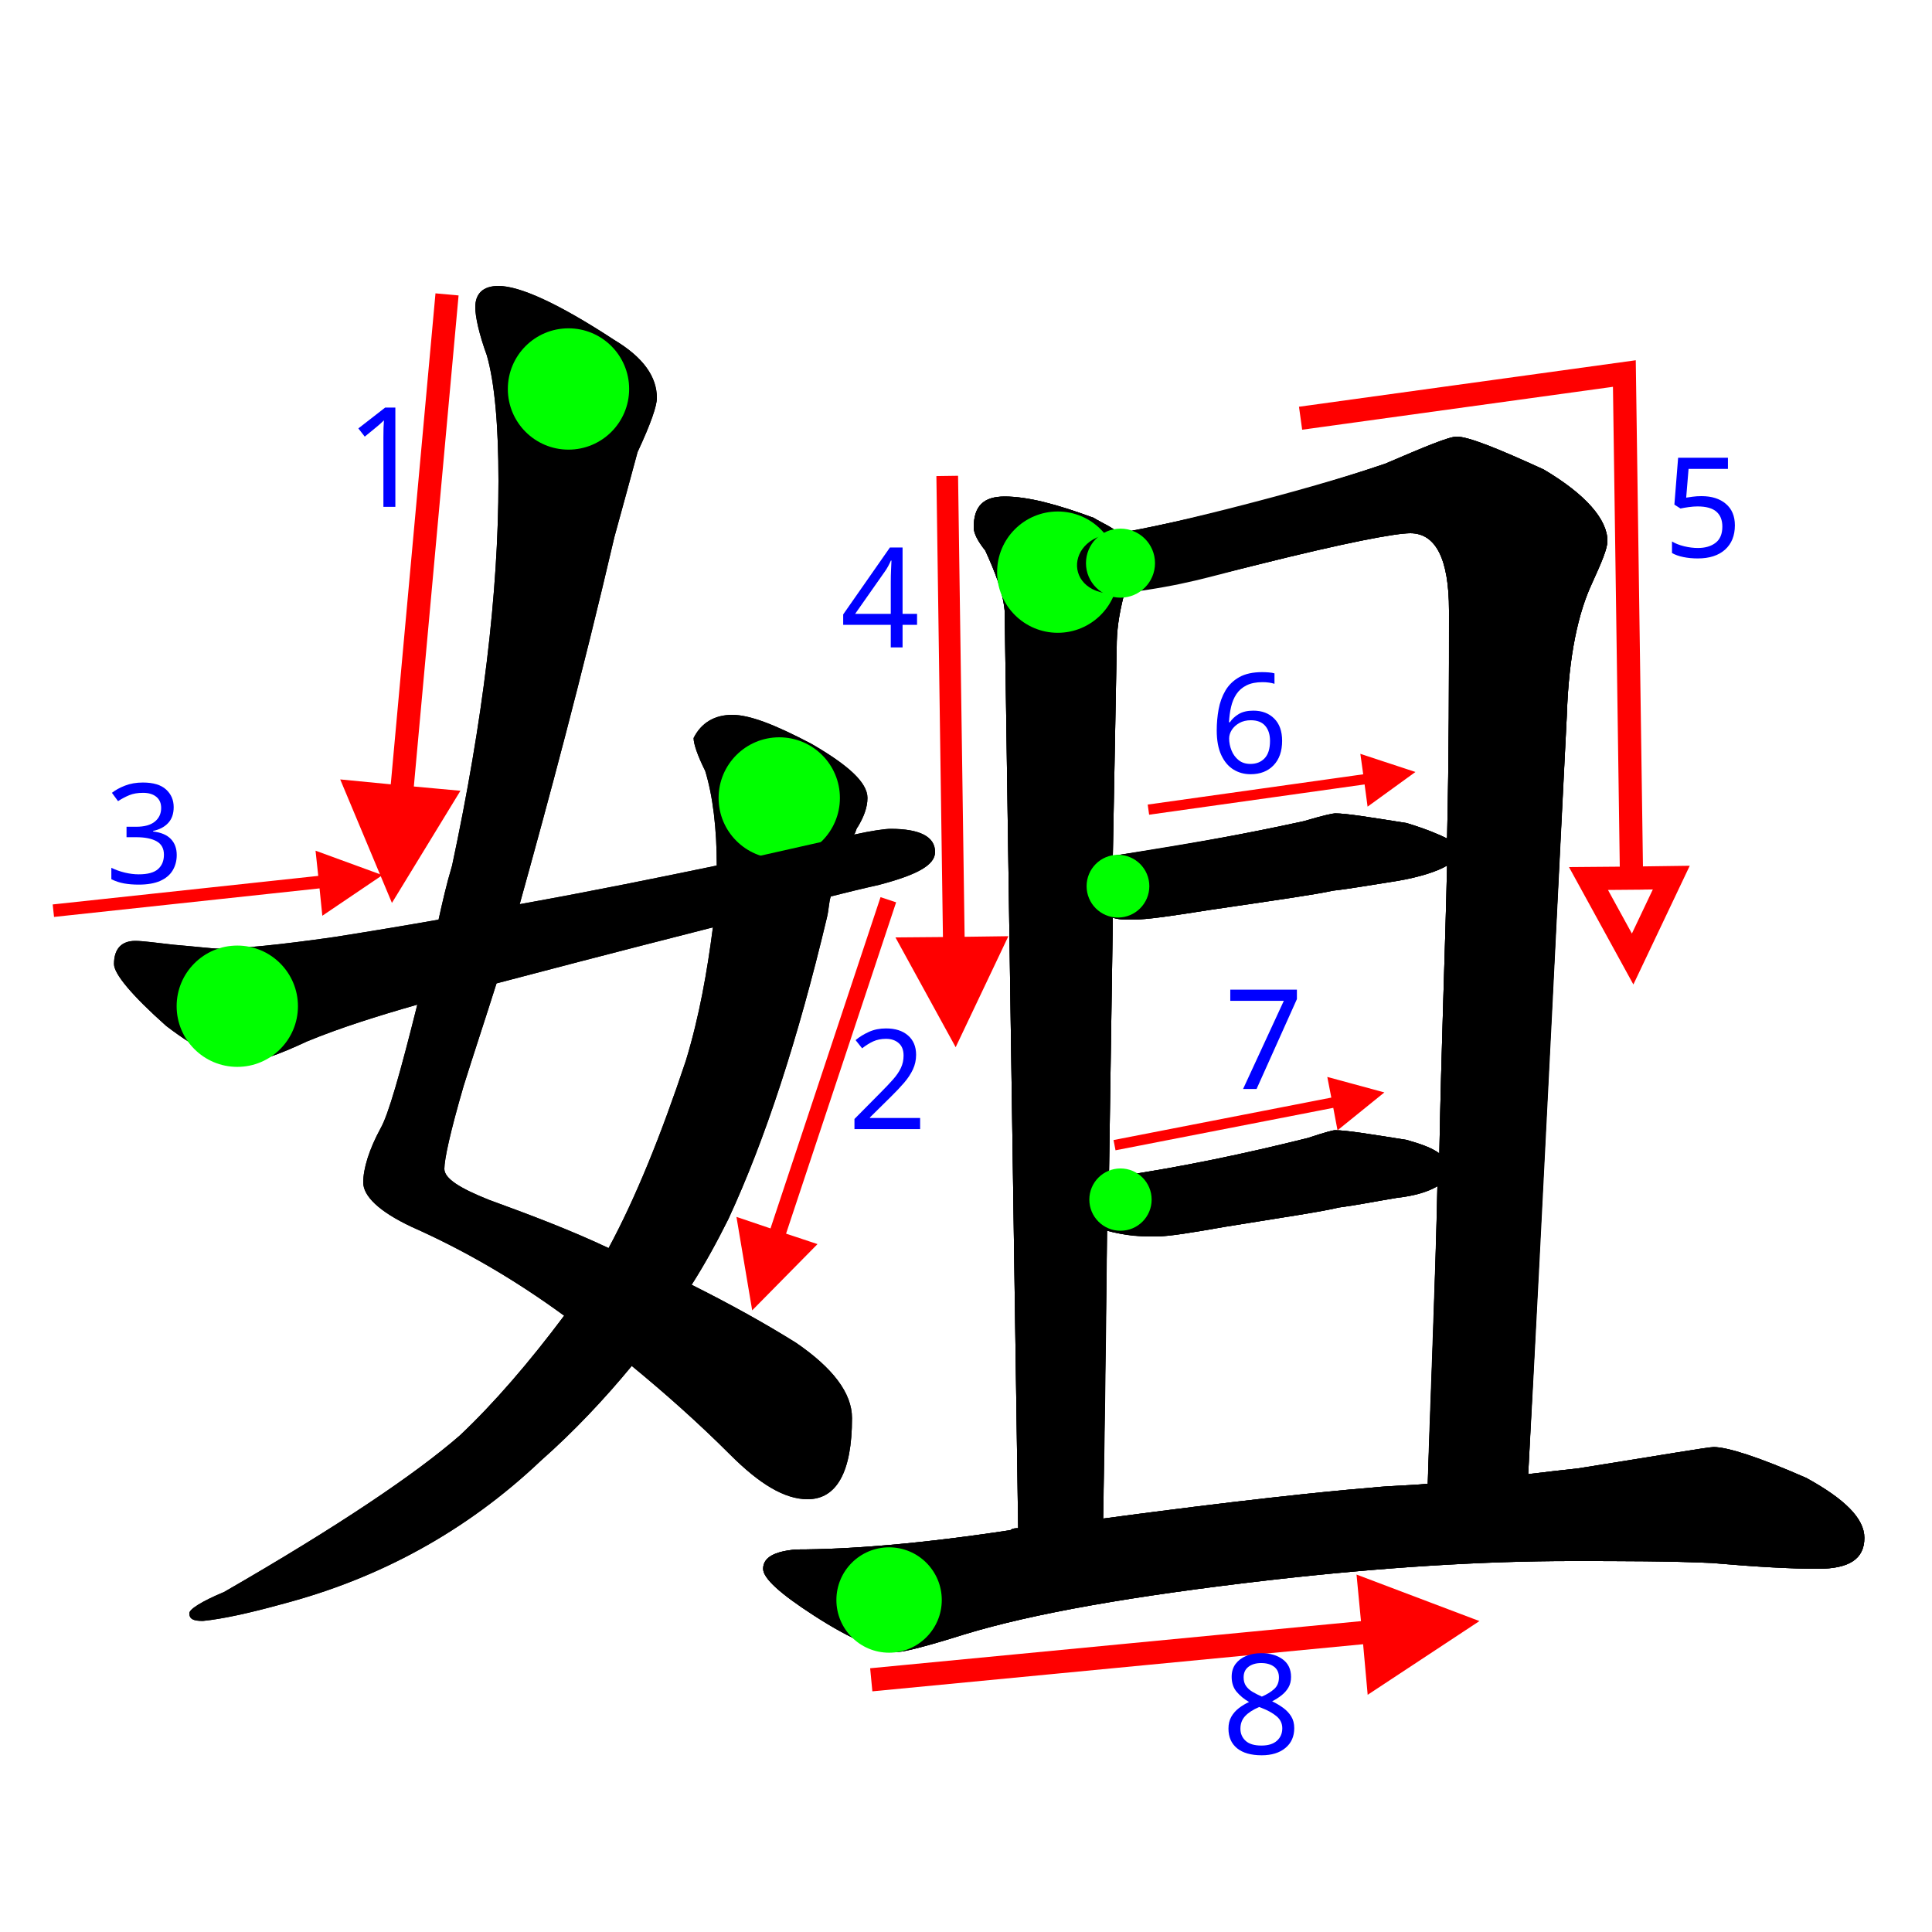
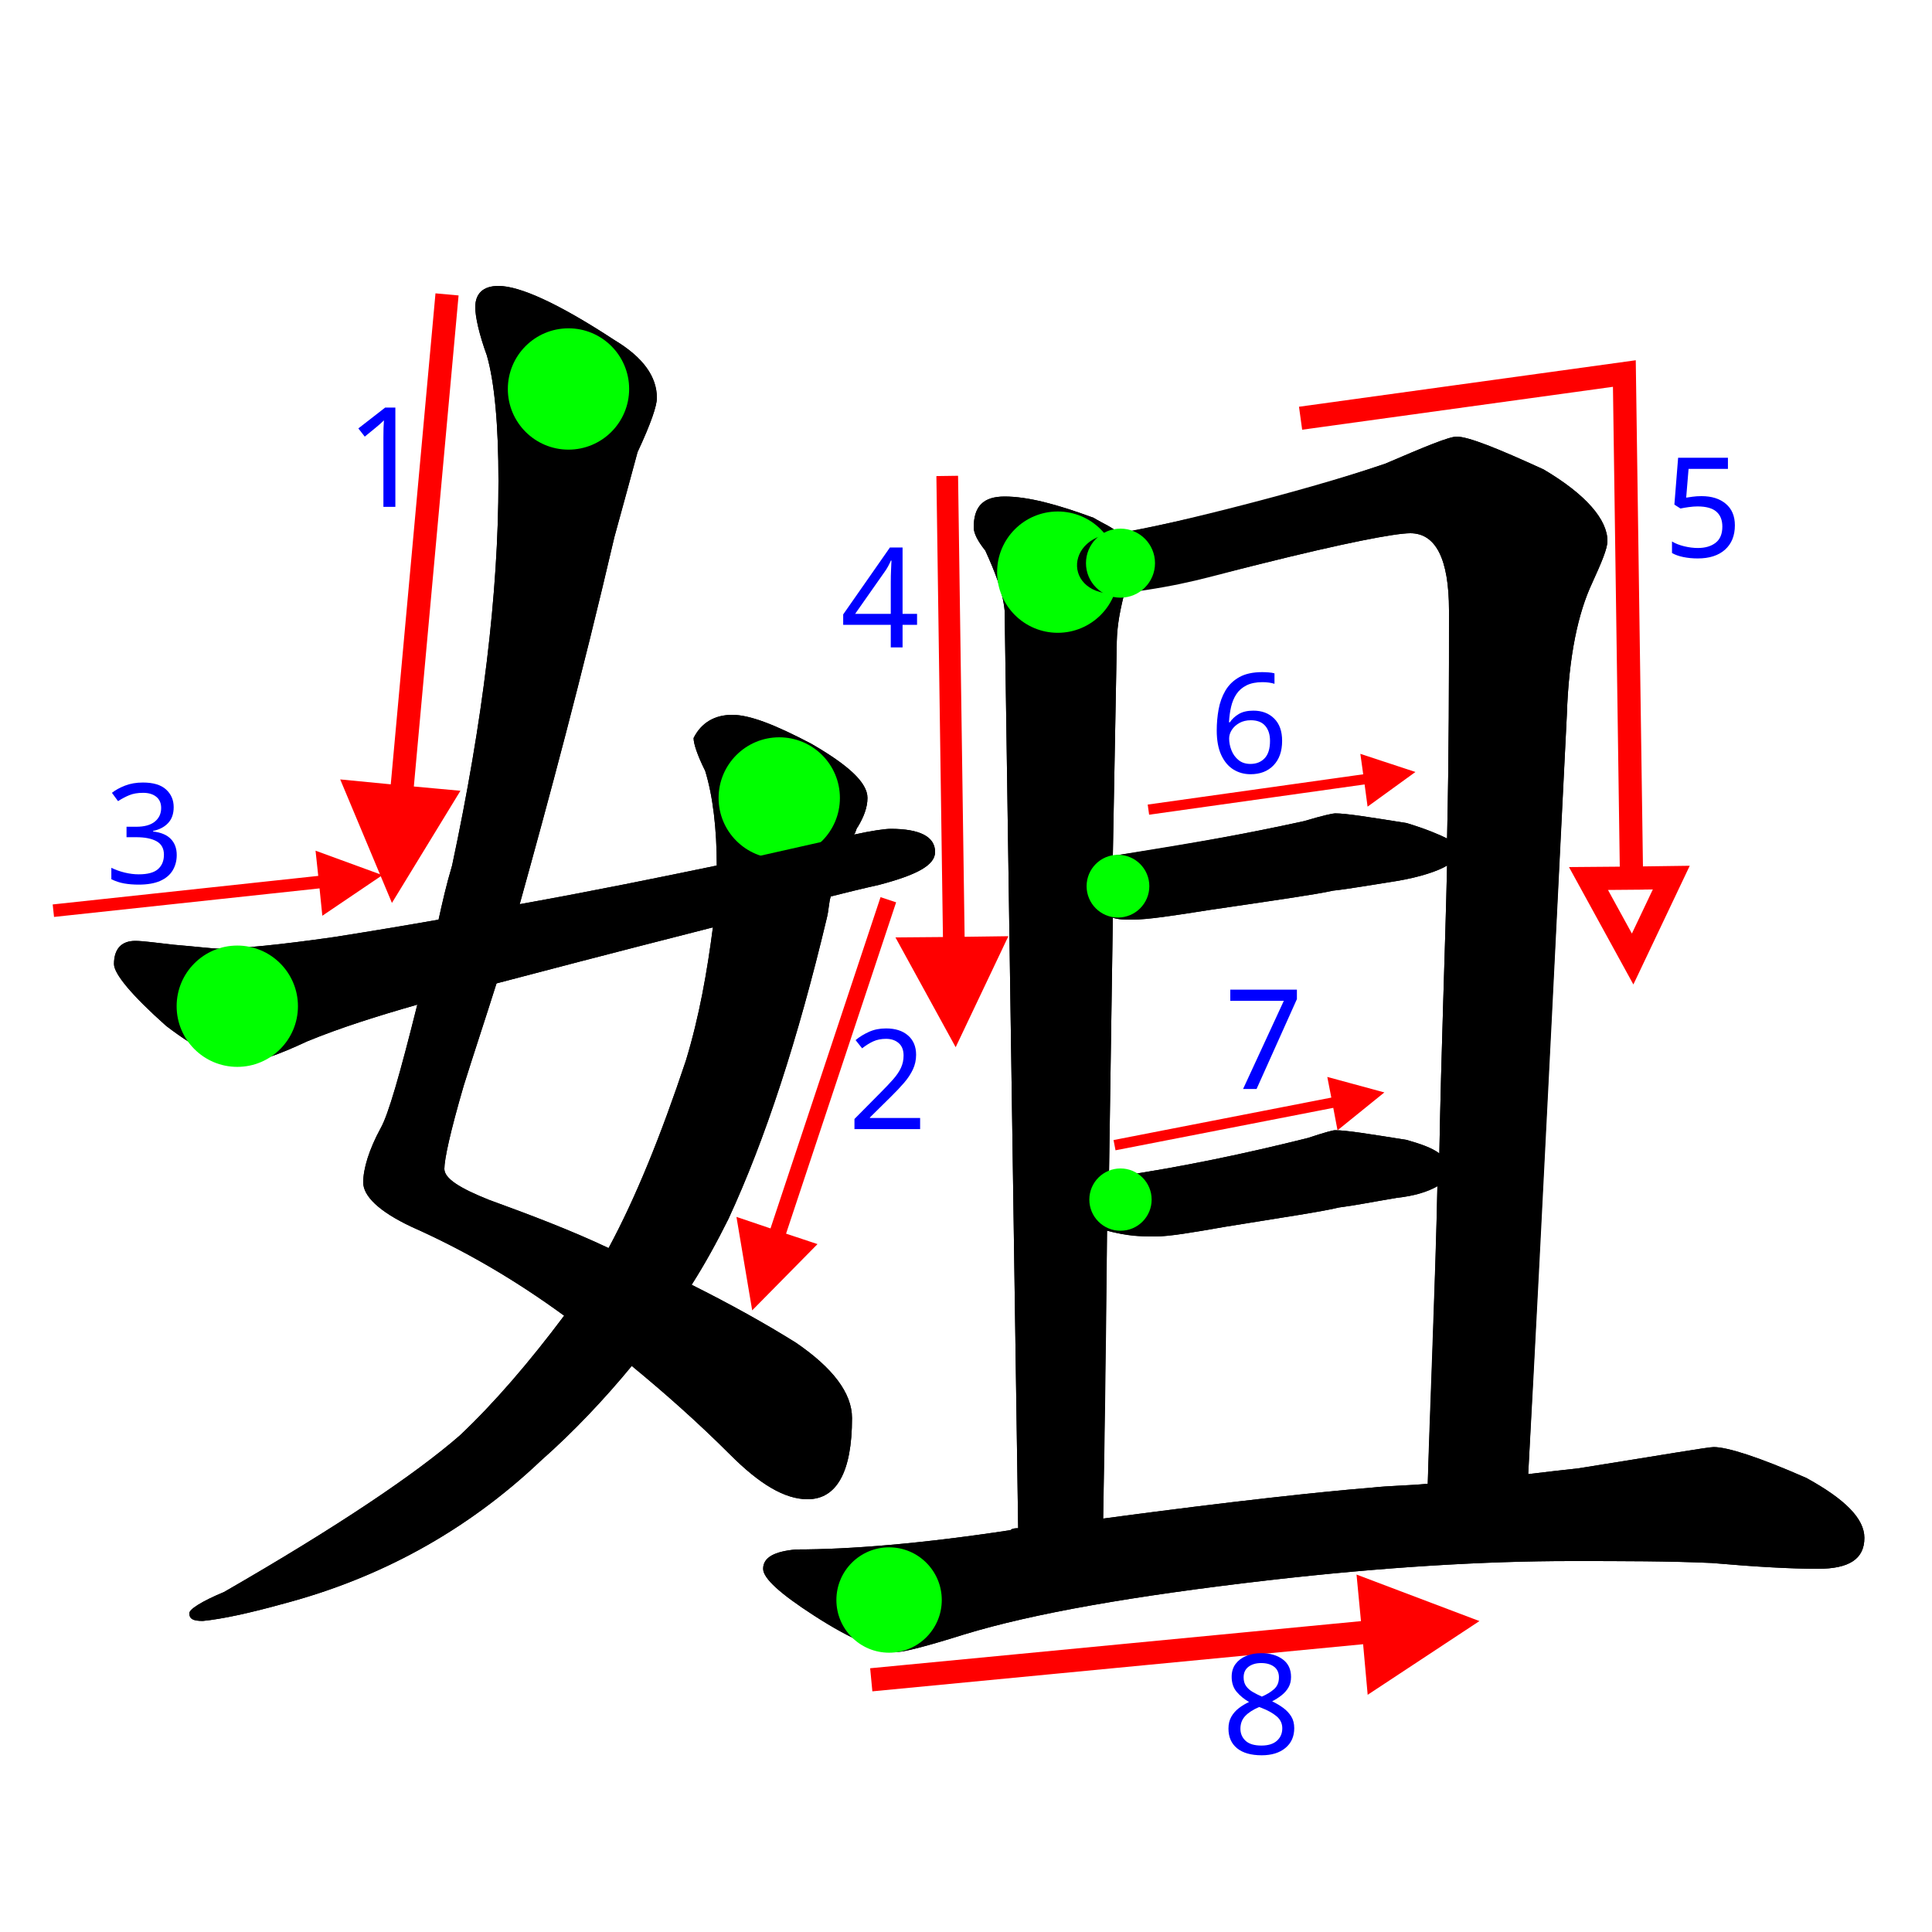
- <svg xmlns="http://www.w3.org/2000/svg" version="1.1" x="0px" y="0px" width="1000px" height="1000px" viewBox="0 0 1000 1000" enable-background="new 0 0 1000 1000" xml:space="preserve">
-   <g id="Layer_1">
+ <svg xmlns="http://www.w3.org/2000/svg" version="1.1" id="Layer_1" x="0px" y="0px" width="1000px" height="1000px" viewBox="0 0 1000 1000" enable-background="new 0 0 1000 1000" xml:space="preserve">
+   <g id="Layer_1_1_">
    <path id="glyph" d="M258,148c11,0,31,9,60,28c15,9,22,19,22,30c0,4-3,13-10,28c-3,11-7,26-12,44c-17,73-34,136-49,190   c39-7,73-14,102-20c0-19-2-36-6-49c-4-8-6-14-6-17c4-8,11-12,20-12s22,5,41,15c19,11,29,20,29,28c0,5-2,10-5,15c-1,1-1,3-2,4   c9-2,16-3,19-3c15,0,23,4,23,12c0,7-10,12-29,17c-9,2-17,4-25,6c-1,3-1,7-2,11c-15,63-32,115-51,156c-6,12-12,23-19,34   c20,10,38,20,54,30c19,13,29,26,29,39c0,28-8,42-23,42c-12,0-25-8-40-23c-17-17-34-32-51-46c-14,17-30,34-47,49   c-39,37-84,61-133,74c-18,5-32,8-42,9c-5,0-7-1-7-4c0-2,6-6,18-11c59-34,99-61,122-81c18-17,36-38,54-62c-26-19-52-34-79-46   c-17-8-25-16-25-23s3-17,9-28c4-7,10-28,19-64c-21,6-40,12-57,19c-15,7-26,11-34,11c-9,0-22-6-39-19c-18-16-27-27-27-32   c0-8,4-12,11-12c4,0,11,1,20,2c12,1,20,2,23,2c12,0,32-2,60-6c19-3,37-6,54-9c2-9,4-18,7-28c16-75,24-141,24-199c0-29-2-51-6-65   c-4-11-6-20-6-25C246,152,250,148,258,148 M369,480c-55,14-93,24-112,29c-6,19-12,37-17,53c-7,24-10,38-10,43s8,10,23,16   c22,8,43,16,62,25c14-26,27-58,40-97C362,526,366,503,369,480 M520,257c12,0,27,4,46,11c5,3,10,5,13,8c48-9,94-21,138-36   c21-9,33-14,37-14c6,0,21,6,45,17c22,13,33,26,33,37c0,4-3,11-8,22c-7,15-12,37-13,68l-20,393c8-1,17-2,26-3c44-7,67-11,70-11   c7,0,23,5,48,16c20,11,30,21,30,31c0,11-8,16-24,16c-14,0-32-1-55-3c-22-1-46-1-73-1c-44,0-96,3-157,10c-69,8-121,17-157,28   c-19,6-31,9-34,9c-9,0-24-6-44-19c-17-11-26-19-26-24c0-6,6-9,17-10c28,0,65-3,111-10c1-1,3-1,4-1l-7-475c-1-10-5-20-10-31   c-4-5-6-9-6-12C504,262,509,257,520,257 M571,786c67-9,114-14,139-16c9-1,18-1,29-2c2-55,4-106,5-154c-5,3-12,5-21,6   c-12,2-22,4-30,5c-8,2-28,5-59,10c-17,3-29,5-36,5c-10,0-18-1-25-3 M574,609c1,0,3,0,4,0c34-5,67-12,99-20c9-3,13-4,14-4   c6,0,18,2,37,5c7,2,13,4,17,7c1-55,3-104,4-149c-5,3-14,6-26,8c-13,2-24,4-33,5c-9,2-30,5-64,10c-19,3-32,5-40,5c-4,0-7,0-10-1    M576,443c34-5,67-11,99-18c10-3,15-4,16-4c6,0,18,2,37,5c10,3,17,6,21,8c1-44,1-83,1-118c0-27-7-40-20-40c-8,0-34,5-78,16   c-28,7-51,12-70,15c-3,11-4,20-4,28L576,443z" />
  </g>
  <g id="Layer_2">
    <path id="Stroke" d="M258,148c11,0,31,9,60,28c15,9,22,19,22,30c0,4-3,13-10,28c-3,11-7,26-12,44c-17,73-34,136-49,190l-12,41   c-6,19-12,37-17,53c-7,24-10,38-10,43s8,10,23,16c22,8,43,16,62,25l43,19c20,10,38,20,54,30c19,13,29,26,29,39c0,28-8,42-23,42   c-12,0-25-8-40-23c-17-17-34-32-51-46l-35-26c-26-19-52-34-79-46c-17-8-25-16-25-23s3-17,9-28c4-7,10-28,19-64l11-44c2-9,4-18,7-28   c16-75,24-141,24-199c0-29-2-51-6-65c-4-11-6-20-6-25C246,152,250,148,258,148" />
    <circle id="Start_Mark" fill="#00FF00" cx="294.249" cy="201.334" r="31.395" />
    <polyline id="Arrow" fill="#FF0000" stroke="#FF0000" stroke-width="12" points="231.383,152.38 207.683,412.519 185.505,410.368    203.863,454.205 228.179,414.397 207.683,412.519  " />
-     <text transform="matrix(1 0 0 1 179.074 262.356)" fill="#0000FF" font-family="'MyriadPro-Regular'" font-size="72">1</text>
+     <text transform="matrix(1 0 0 1 179.0745 262.3564)" fill="#0000FF" font-family="'MyriadPro-Regular'" font-size="72">1</text>
  </g>
  <g id="Layer_3">
-     <path id="Stroke" d="M430,464c-1,3-1,7-2,11c-15,63-32,115-51,156c-6,12-12,23-19,34l-31,42c-14,17-30,34-47,49   c-39,37-84,61-133,74c-18,5-32,8-42,9c-5,0-7-1-7-4c0-2,6-6,18-11c59-34,99-61,122-81c18-17,36-38,54-62l23-35c14-26,27-58,40-97   c7-23,11-46,14-69l2-32c0-19-2-36-6-49c-4-8-6-14-6-17c4-8,11-12,20-12s22,5,41,15c19,11,29,20,29,28c0,5-2,10-5,15c-1,1-1,3-2,4   L430,464z M520,257c12,0,27,4,46,11c5,3,10,5,13,8c48-9,94-21,138-36c21-9,33-14,37-14c6,0,21,6,45,17c22,13,33,26,33,37   c0,4-3,11-8,22c-7,15-12,37-13,68l-20,393c8-1,17-2,26-3c44-7,67-11,70-11c7,0,23,5,48,16c20,11,30,21,30,31c0,11-8,16-24,16   c-14,0-32-1-55-3c-22-1-46-1-73-1c-44,0-96,3-157,10c-69,8-121,17-157,28c-19,6-31,9-34,9c-9,0-24-6-44-19c-17-11-26-19-26-24   c0-6,6-9,17-10c28,0,65-3,111-10c1-1,3-1,4-1l-7-475c-1-10-5-20-10-31c-4-5-6-9-6-12C504,262,509,257,520,257 M571,786   c67-9,114-14,139-16c9-1,18-1,29-2c2-55,4-106,5-154c-5,3-12,5-21,6c-12,2-22,4-30,5c-8,2-28,5-59,10c-17,3-29,5-36,5   c-10,0-18-1-25-3 M574,609c1,0,3,0,4,0c34-5,67-12,99-20c9-3,13-4,14-4c6,0,18,2,37,5c7,2,13,4,17,7c1-55,3-104,4-149   c-5,3-14,6-26,8c-13,2-24,4-33,5c-9,2-30,5-64,10c-19,3-32,5-40,5c-4,0-7,0-10-1 M576,443c34-5,67-11,99-18c10-3,15-4,16-4   c6,0,18,2,37,5c10,3,17,6,21,8c1-44,1-83,1-118c0-27-7-40-20-40c-8,0-34,5-78,16c-28,7-51,12-70,15c-3,11-4,20-4,28L576,443z" />
+     <path id="Stroke" d="M430,464c-1,3-1,7-2,11c-15,63-32,115-51,156c-6,12-12,23-19,34l-31,42c-14,17-30,34-47,49   c-39,37-84,61-133,74c-18,5-32,8-42,9c-5,0-7-1-7-4c0-2,6-6,18-11c59-34,99-61,122-81c18-17,36-38,54-62l23-35c14-26,27-58,40-97   c7-23,11-46,14-69l2-32c0-19-2-36-6-49c-4-8-6-14-6-17c4-8,11-12,20-12s22,5,41,15c19,11,29,20,29,28c0,5-2,10-5,15c-1,1-1,3-2,4   L430,464z" />
    <circle id="Start_Mark" fill="#00FF00" cx="403.339" cy="413.023" r="31.395" />
    <polyline id="Arrow" fill="#FF0000" stroke="#FF0000" stroke-width="8.496" points="459.8,465.699 401.497,641.222    386.554,636.161 392.139,669.344 415.325,645.823 401.497,641.222  " />
    <text transform="matrix(1 0 0 1 438.8137 584.4336)" fill="#0000FF" font-family="'MyriadPro-Regular'" font-size="72">2</text>
  </g>
  <g id="Layer_4">
    <path id="Stroke" d="M216,520c-21,6-40,12-57,19c-15,7-26,11-34,11c-9,0-22-6-39-19c-18-16-27-27-27-32c0-8,4-12,11-12   c4,0,11,1,20,2c12,1,20,2,23,2c12,0,32-2,60-6c19-3,37-6,54-9l42-8c39-7,73-14,102-20l71-16c9-2,16-3,19-3c15,0,23,4,23,12   c0,7-10,12-29,17c-9,2-17,4-25,6l-61,16c-55,14-93,24-112,29L216,520z" />
    <circle id="Start_Mark" fill="#00FF00" cx="122.821" cy="520.816" r="31.395" />
    <polyline id="Arrow" fill="#FF0000" stroke="#FF0000" stroke-width="6.5" points="27.621,471.372 168.299,456.245    169.519,468.252 190.844,453.833 167.113,445.16 168.299,456.245  " />
-     <text transform="matrix(1 0 0 1 54.3982 457.1606)" fill="#0000FF" font-family="'MyriadPro-Regular'" font-size="72">3</text>
+     <text transform="matrix(1 0 0 1 54.3987 457.1602)" fill="#0000FF" font-family="'MyriadPro-Regular'" font-size="72">3</text>
  </g>
  <g id="Layer_5">
    <path id="Stroke" d="M520,257c12,0,27,4,46,11c5,3,10,5,13,8c0,0,15.5,11.5,3,31c-3.5,14-4,20-4,28l-2,108v32l-2,134l-1,28   c0,0-0.5,74.5-2,149c-13.5,60.5-44,5-44,5l-7-475c-1-10-5-20-10-31c-4-5-6-9-6-12C504,262,509,257,520,257" />
    <circle id="Start_Mark" fill="#00FF00" cx="547.496" cy="296.14" r="31.395" />
    <polyline id="Arrow" fill="#FF0000" stroke="#FF0000" stroke-width="11.221" points="490.284,246.339 493.754,490.569    472.92,490.743 494.289,529.707 512.998,490.306 493.754,490.569  " />
    <text transform="matrix(1 0 0 1 434.9182 335.083)" fill="#0000FF" font-family="'MyriadPro-Regular'" font-size="72">4</text>
  </g>
  <g id="Layer_6">
    <path id="Stroke" d="M739,768c0.409-21.656,4-106,5-154l1-17c1-55,3-104,4-149v-14c1-44,1-83,1-118c0-27-7-40-20-40   c-8,0-34,5-78,16c-28,7-37.799,10.721-70,15s-32.201-30.786-3-31c17.552-2.383,94-21,138-36c21-9,33-14,37-14c6,0,21,6,45,17   c22,13,33,26,33,37c0,4-3,11-8,22c-7,15-12,37-13,68c0,0-13.863,283.682-20,393C771.877,813.877,742.007,796.993,739,768z" />
    <circle id="Start_Mark" fill="#00FF00" cx="579.964" cy="291.485" r="17.868" />
-     <polyline id="Arrow" fill="none" stroke="#FF0000" stroke-width="12" points="673.176,216.474 840.765,193.339 844.476,454.529    822.195,454.715 845.049,496.385 865.056,454.248 844.476,454.529  " />
-     <text transform="matrix(1 0 0 1 860.8923 288.3296)" fill="#0000FF" font-family="'MyriadPro-Regular'" font-size="72">5</text>
+     <polyline id="Arrow" fill="none" stroke="#FF0000" stroke-width="12" points="673.176,216.474 840.764,193.339 844.475,454.529    822.195,454.715 845.049,496.385 865.055,454.248 844.475,454.529  " />
+     <text transform="matrix(1 0 0 1 860.8923 288.3301)" fill="#0000FF" font-family="'MyriadPro-Regular'" font-size="72">5</text>
  </g>
  <g id="Layer_7">
    <path id="Stroke" d="M576,443c46.167-7.5,67-11,99-18c10-3,15-4,16-4c6,0,18,2,37,5c10,3,17,6,21,8c0,0,12.167,7.167,0,14   c-3.833,2.5-14,6-26,8c-13,2-24,4-33,5c-9,2-30,5-64,10c-19,3-32,5-40,5c-4,0-7,0-10-1C576,475,531.167,458.833,576,443z" />
    <circle id="Start_Mark" fill="#00FF00" cx="578.656" cy="458.682" r="16.234" />
-     <polyline id="Arrow" fill="#FF0000" stroke="#FF0000" stroke-width="5.296" points="594.419,419.069 708.584,403.03    709.895,412.776 726.881,400.469 707.325,394.034 708.584,403.03  " />
-     <text transform="matrix(1 0 0 1 625.8269 400.0186)" fill="#0000FF" font-family="'MyriadPro-Regular'" font-size="72">6</text>
+     <polyline id="Arrow" fill="#FF0000" stroke="#FF0000" stroke-width="5.296" points="594.419,419.069 708.584,403.03    709.894,412.776 726.881,400.469 707.325,394.034 708.584,403.03  " />
+     <text transform="matrix(1 0 0 1 625.8279 400.0186)" fill="#0000FF" font-family="'MyriadPro-Regular'" font-size="72">6</text>
  </g>
  <g id="Layer_8">
    <path id="Stroke" d="M574,609c1,0,3,0,4,0c34-5,67-12,99-20c9-3,13-4,14-4c6,0,18,2,37,5c7,2,13,4,17,7c0,0,8.167,11.5-1,17   c-6.5,3.167-12,5-21,6c-12,2-22,4-30,5c-8,2-28,5-59,10c-17,3-29,5-36,5c-10,0-13.5-0.167-25-3C540.167,622.5,574,609,574,609z" />
    <circle id="Start_Mark" fill="#00FF00" cx="579.963" cy="620.911" r="16.125" />
-     <polyline id="Arrow" fill="#FF0000" stroke="#FF0000" stroke-width="5.4" points="576.876,592.739 692.251,570.25    694.112,580.103 710.741,566.656 690.483,561.158 692.251,570.25  " />
+     <polyline id="Arrow" fill="#FF0000" stroke="#FF0000" stroke-width="5.4" points="576.876,592.739 692.251,570.25    694.112,580.104 710.741,566.656 690.483,561.158 692.251,570.25  " />
    <text transform="matrix(1 0 0 1 633.6189 563.6543)" fill="#0000FF" font-family="'MyriadPro-Regular'" font-size="72">7</text>
  </g>
  <g id="Layer_9">
    <path id="Stroke" d="M571,786c67-9,114-14,139-16c9-1,18-1,29-2l52-5c8-1,17-2,26-3c44-7,67-11,70-11c7,0,23,5,48,16   c20,11,30,21,30,31c0,11-8,16-24,16c-14,0-32-1-55-3c-22-1-46-1-73-1c-44,0-96,3-157,10c-69,8-121,17-157,28c-19,6-31,9-34,9   c-9,0-24-6-44-19c-17-11-26-19-26-24c0-6,6-9,17-10c28,0,65-3,111-10c1-1,3-1,4-1L571,786z" />
-     <circle id="Start_Mark" fill="#00FF00" cx="460.188" cy="828.163" r="27.273" />
+     <circle id="Start_Mark" fill="#00FF00" cx="460.187" cy="828.163" r="27.273" />
    <polyline id="Arrow" fill="#FF0000" stroke="#FF0000" stroke-width="12" points="450.961,869.461 710.982,844.497    712.982,866.69 752.653,840.52 709.025,824.01 710.982,844.497  " />
    <text transform="matrix(1 0 0 1 632.3201 907.8105)" fill="#0000FF" font-family="'MyriadPro-Regular'" font-size="72">8</text>
  </g>
</svg>
